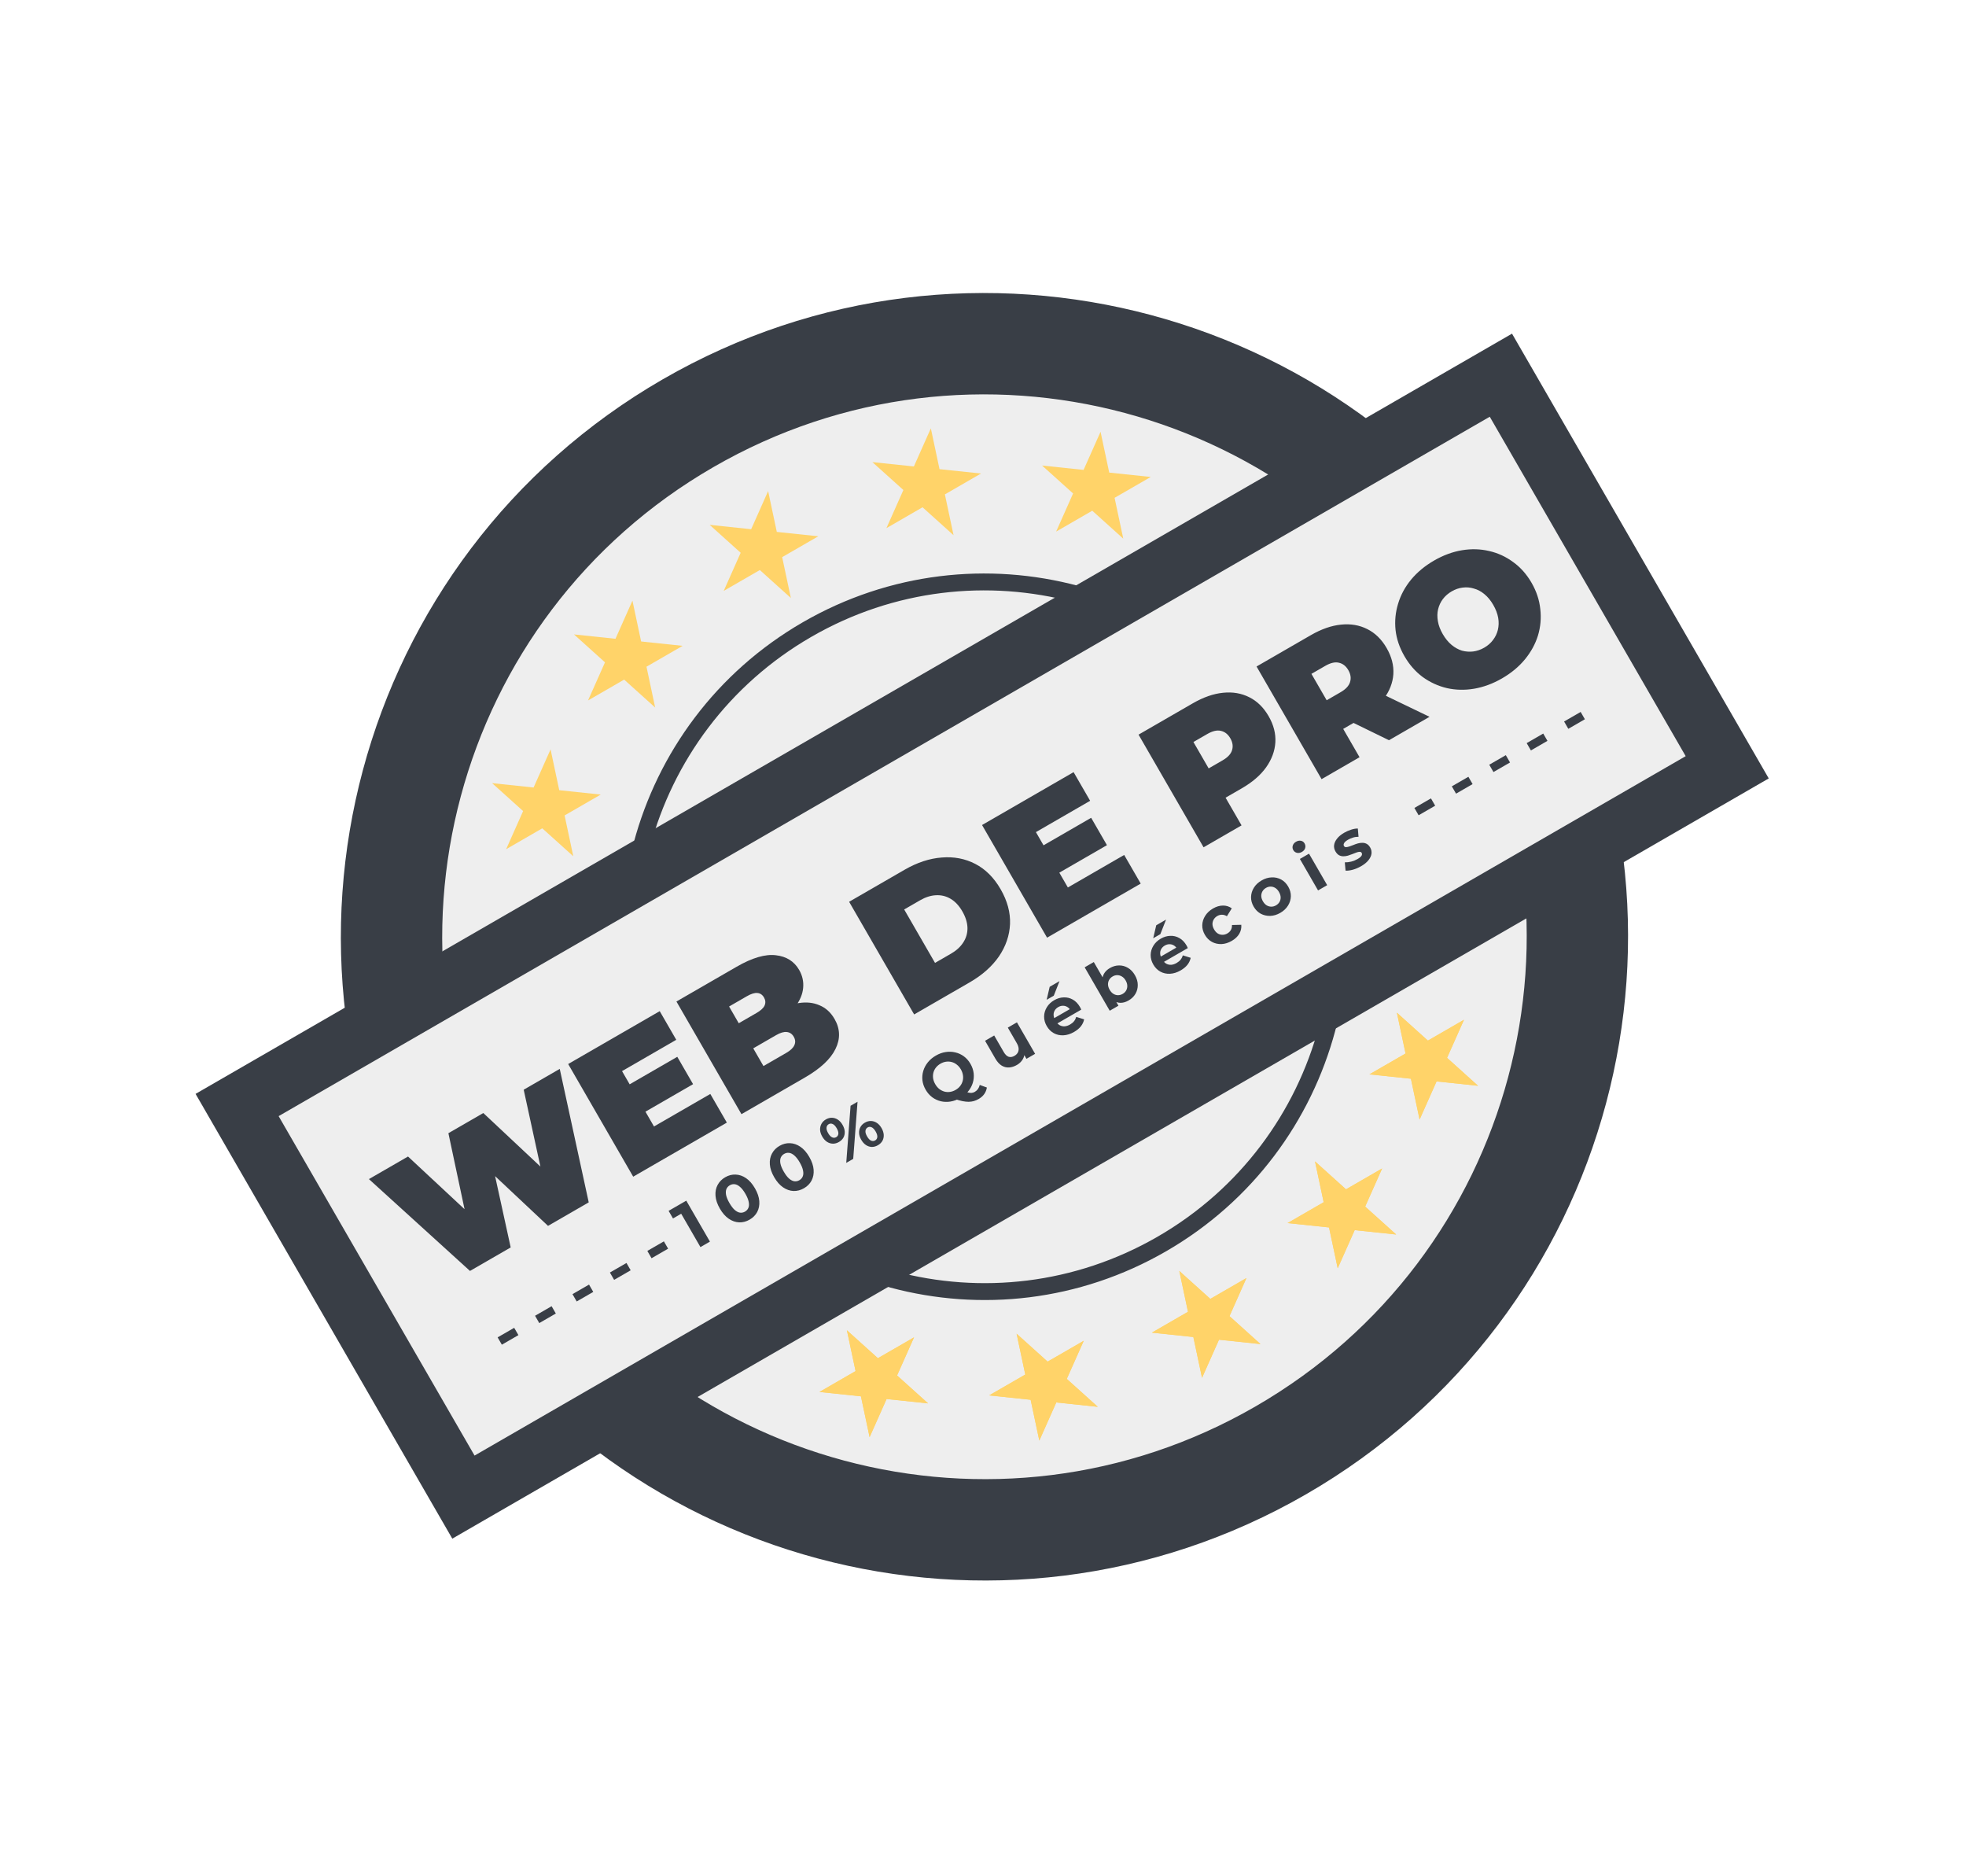
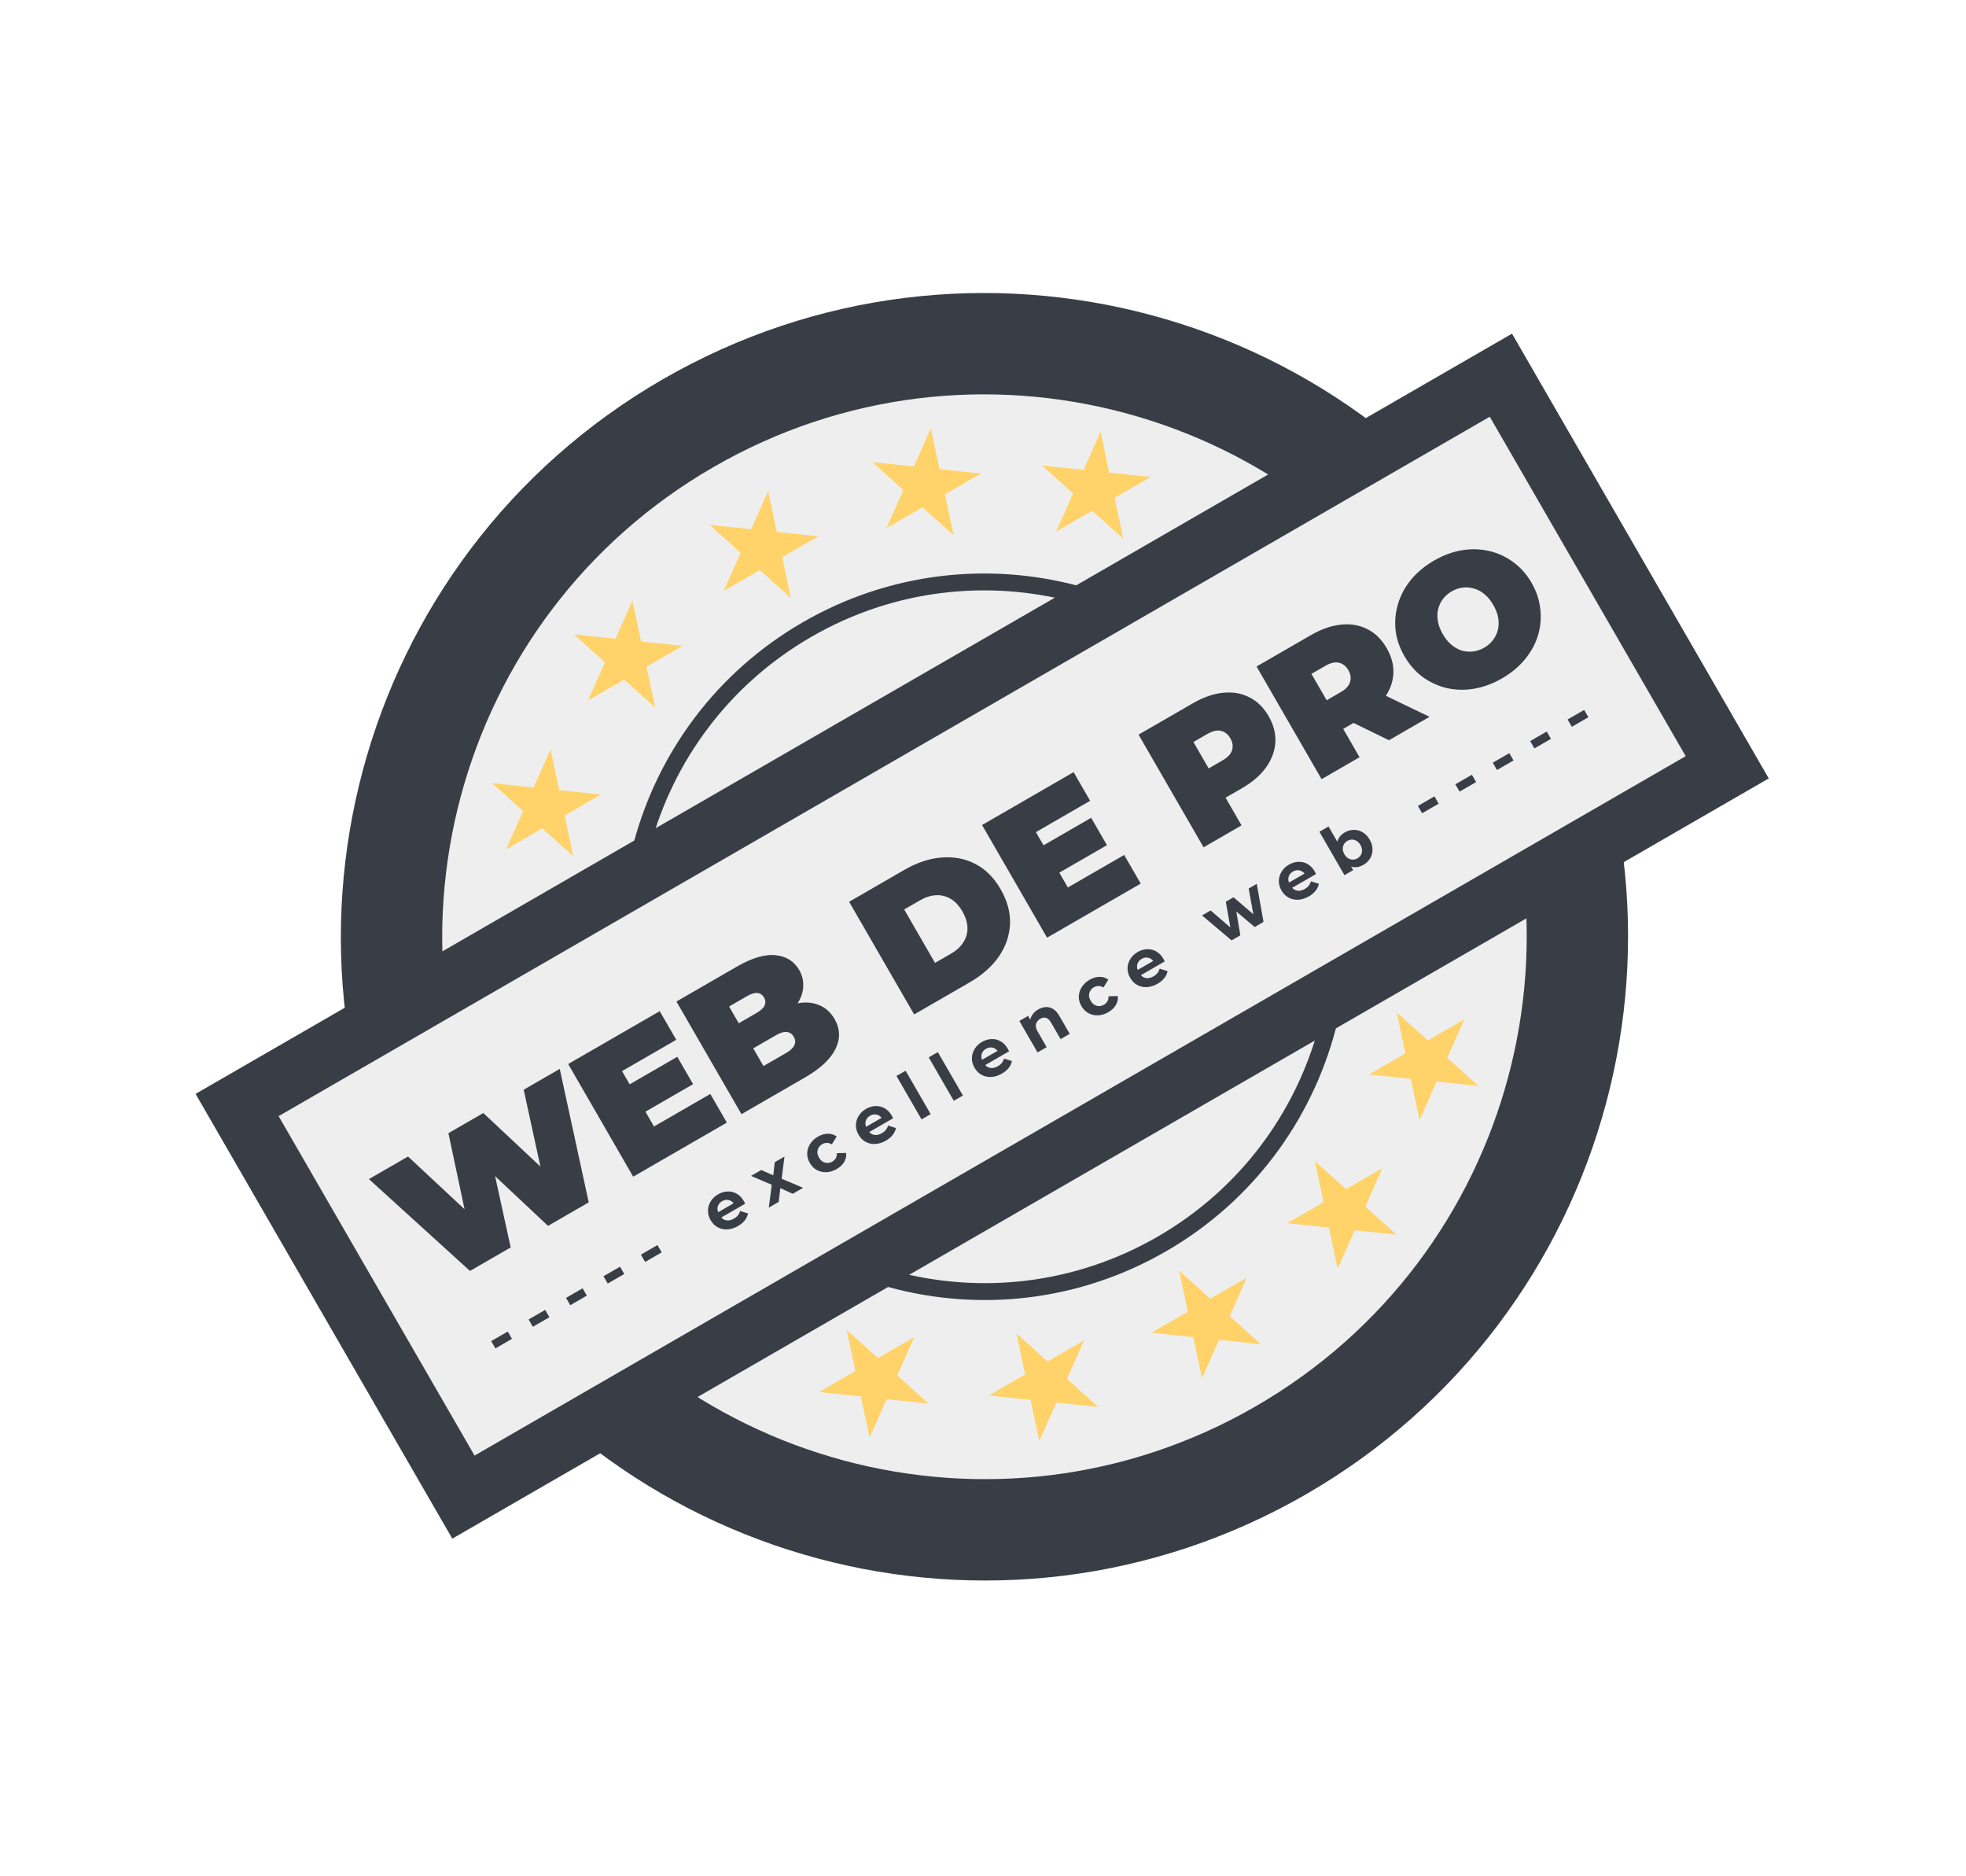
<svg xmlns="http://www.w3.org/2000/svg" width="582" height="555" viewBox="0 0 582 555" fill="none">
  <circle cx="291.433" cy="277.25" r="175.5" transform="rotate(-30 291.433 277.25)" fill="#EEEEEE" stroke="#393E46" stroke-width="30" />
  <circle cx="291.433" cy="277.25" r="105" transform="rotate(-30 291.433 277.25)" fill="#EEEEEE" stroke="#393E46" stroke-width="5" />
  <rect x="70.189" y="327.043" width="432" height="134" transform="rotate(-30 70.1888 327.043)" fill="#EEEEEE" stroke="#393E46" stroke-width="18" />
  <path d="M139.131 376.152L109.211 348.97L120.786 342.287L145.659 365.46L139.848 368.815L132.741 335.385L143.077 329.417L167.856 352.645L162.283 355.862L155.032 322.515L165.702 316.355L174.283 355.857L162.232 362.814L141.968 343.776L145.207 341.906L151.181 369.194L139.131 376.152ZM185.636 321.358L200.497 312.778L205.172 320.875L190.311 329.455L185.636 321.358ZM193.604 333.397L210.275 323.772L215.17 332.25L187.448 348.255L168.198 314.914L195.3 299.266L200.195 307.744L184.144 317.012L193.604 333.397ZM219.497 329.752L200.247 296.41L218.061 286.125C222.665 283.467 226.54 282.331 229.684 282.717C232.81 283.071 235.107 284.519 236.573 287.059C237.545 288.742 237.939 290.525 237.757 292.409C237.588 294.243 236.834 296.054 235.496 297.843C234.157 299.631 232.186 301.277 229.583 302.781L229.05 299.659C231.654 298.155 234.104 297.228 236.399 296.877C238.726 296.507 240.8 296.728 242.623 297.538C244.46 298.298 245.937 299.647 247.055 301.584C248.723 304.474 248.818 307.425 247.34 310.438C245.894 313.432 242.868 316.259 238.264 318.917L219.497 329.752ZM226.01 315.513L232.774 311.608C234.012 310.893 234.805 310.139 235.151 309.346C235.53 308.535 235.471 307.701 234.976 306.843C234.481 305.986 233.788 305.518 232.896 305.44C232.036 305.344 230.987 305.653 229.749 306.368L222.223 310.713L217.933 303.283L223.934 299.818C225.205 299.085 226.006 298.347 226.34 297.604C226.686 296.811 226.63 296.017 226.172 295.224C225.695 294.398 225.036 293.953 224.195 293.888C223.385 293.806 222.345 294.131 221.074 294.864L215.835 297.889L226.01 315.513ZM270.617 300.238L251.367 266.896L267.8 257.408C271.515 255.263 275.18 254.058 278.794 253.792C282.391 253.494 285.697 254.125 288.715 255.685C291.733 257.245 294.232 259.74 296.212 263.169C298.21 266.631 299.14 270.074 299 273.499C298.842 276.892 297.745 280.088 295.707 283.085C293.651 286.05 290.765 288.605 287.05 290.75L270.617 300.238ZM276.798 284.984L281.514 282.261C283.101 281.345 284.308 280.245 285.135 278.964C285.993 277.664 286.417 276.234 286.405 274.674C286.375 273.082 285.865 271.429 284.875 269.714C283.904 268.031 282.745 266.795 281.4 266.005C280.055 265.215 278.605 264.867 277.05 264.96C275.527 265.035 273.971 265.531 272.384 266.448L267.668 269.17L276.798 284.984ZM308.157 250.62L323.018 242.04L327.693 250.138L312.832 258.718L308.157 250.62ZM316.124 262.66L332.795 253.035L337.69 261.513L309.969 277.518L290.719 244.176L317.821 228.529L322.716 237.007L306.664 246.275L316.124 262.66ZM356.298 250.77L337.048 217.428L353.099 208.161C356.211 206.364 359.188 205.323 362.029 205.037C364.902 204.733 367.508 205.177 369.846 206.367C372.166 207.525 374.069 209.391 375.554 211.963C377.039 214.535 377.703 217.115 377.546 219.704C377.39 222.292 376.47 224.77 374.789 227.138C373.121 229.456 370.731 231.513 367.619 233.31L357.807 238.975L360.031 231.277L367.539 244.28L356.298 250.77ZM360.746 232.515L352.802 230.306L361.9 225.054C363.456 224.155 364.397 223.146 364.724 222.026C365.083 220.887 364.914 219.715 364.218 218.508C363.521 217.301 362.59 216.569 361.424 216.31C360.291 216.033 358.946 216.344 357.39 217.242L348.292 222.495L350.351 214.511L360.746 232.515ZM391.23 230.602L371.98 197.26L388.032 187.992C391.144 186.196 394.121 185.154 396.962 184.869C399.835 184.565 402.441 185.008 404.779 186.198C407.099 187.357 409.002 189.222 410.487 191.794C411.972 194.366 412.636 196.947 412.479 199.535C412.304 202.092 411.357 204.523 409.639 206.827C407.953 209.113 405.554 211.154 402.442 212.951L392.63 218.616L394.964 211.108L402.471 224.112L391.23 230.602ZM411.188 219.079L395.983 211.663L407.891 204.788L423.191 212.149L411.188 219.079ZM395.679 212.347L387.735 210.138L396.833 204.885C398.389 203.987 399.33 202.978 399.657 201.857C400.016 200.719 399.847 199.546 399.15 198.339C398.454 197.133 397.523 196.4 396.357 196.142C395.224 195.865 393.879 196.175 392.323 197.074L383.225 202.326L385.284 194.342L395.679 212.347ZM444.642 200.781C441.943 202.339 439.187 203.359 436.374 203.84C433.593 204.302 430.911 204.241 428.33 203.657C425.73 203.041 423.34 201.944 421.159 200.367C419.01 198.771 417.211 196.719 415.763 194.21C414.296 191.67 413.418 189.086 413.129 186.458C412.853 183.781 413.108 181.178 413.892 178.651C414.659 176.091 415.938 173.723 417.729 171.545C419.552 169.35 421.813 167.473 424.512 165.914C427.243 164.338 429.999 163.318 432.78 162.855C435.562 162.393 438.252 162.469 440.852 163.086C443.433 163.67 445.798 164.76 447.948 166.356C450.11 167.902 451.925 169.945 453.392 172.485C454.84 174.994 455.702 177.587 455.978 180.264C456.285 182.923 456.056 185.533 455.289 188.092C454.505 190.62 453.217 192.972 451.425 195.15C449.634 197.327 447.373 199.204 444.642 200.781ZM439.39 191.683C440.438 191.078 441.296 190.328 441.965 189.434C442.666 188.521 443.148 187.523 443.412 186.439C443.689 185.306 443.724 184.121 443.519 182.885C443.295 181.617 442.807 180.332 442.055 179.03C441.304 177.728 440.444 176.679 439.476 175.883C438.49 175.055 437.446 174.493 436.344 174.198C435.256 173.853 434.141 173.755 433 173.906C431.891 174.038 430.813 174.407 429.765 175.012C428.717 175.617 427.842 176.376 427.142 177.289C426.472 178.183 425.999 179.197 425.722 180.331C425.459 181.414 425.439 182.59 425.663 183.858C425.869 185.094 426.347 186.363 427.099 187.665C427.851 188.967 428.72 190.032 429.706 190.86C430.673 191.656 431.701 192.227 432.79 192.572C433.892 192.867 434.997 192.949 436.107 192.816C437.247 192.666 438.342 192.288 439.39 191.683Z" fill="#393E46" />
-   <path d="M148.564 397.979L147.314 395.814L152.216 392.984L153.466 395.149L148.564 397.979ZM159.643 391.583L158.393 389.418L163.295 386.588L164.545 388.753L159.643 391.583ZM170.722 385.186L169.472 383.021L174.374 380.191L175.624 382.356L170.722 385.186ZM181.801 378.79L180.551 376.625L185.453 373.795L186.703 375.96L181.801 378.79ZM192.88 372.393L191.63 370.228L196.532 367.398L197.782 369.563L192.88 372.393ZM207.355 369.094L200.955 358.009L202.868 358.521L199.23 360.621L197.93 358.37L203.161 355.35L210.161 367.474L207.355 369.094ZM221.914 360.966C220.921 361.539 219.891 361.81 218.826 361.778C217.754 361.735 216.723 361.376 215.733 360.701C214.743 360.025 213.864 359.024 213.097 357.696C212.331 356.368 211.903 355.106 211.813 353.911C211.723 352.716 211.931 351.649 212.436 350.71C212.935 349.761 213.681 348.999 214.674 348.426C215.678 347.846 216.711 347.581 217.771 347.63C218.836 347.662 219.864 348.016 220.854 348.691C221.845 349.366 222.723 350.368 223.49 351.696C224.256 353.024 224.685 354.285 224.774 355.481C224.864 356.676 224.659 357.748 224.161 358.698C223.667 359.63 222.918 360.386 221.914 360.966ZM220.544 358.593C221.017 358.319 221.35 357.95 221.543 357.484C221.748 357.012 221.782 356.431 221.645 355.74C221.519 355.043 221.193 354.238 220.666 353.326C220.14 352.413 219.606 351.729 219.065 351.271C218.535 350.807 218.015 350.546 217.503 350.487C217.004 350.421 216.517 350.525 216.044 350.799C215.582 351.065 215.248 351.435 215.044 351.907C214.851 352.373 214.817 352.954 214.942 353.651C215.079 354.342 215.411 355.143 215.938 356.056C216.465 356.968 216.993 357.656 217.522 358.12C218.064 358.577 218.584 358.839 219.084 358.904C219.595 358.963 220.082 358.859 220.544 358.593ZM237.999 351.679C237.006 352.252 235.977 352.523 234.912 352.491C233.84 352.448 232.809 352.089 231.819 351.413C230.828 350.738 229.95 349.736 229.183 348.409C228.416 347.081 227.988 345.819 227.899 344.624C227.809 343.428 228.017 342.362 228.522 341.423C229.02 340.473 229.766 339.712 230.759 339.139C231.764 338.559 232.796 338.293 233.857 338.343C234.922 338.375 235.95 338.728 236.94 339.404C237.93 340.079 238.809 341.081 239.575 342.409C240.342 343.736 240.77 344.998 240.86 346.193C240.95 347.389 240.745 348.461 240.247 349.411C239.753 350.343 239.004 351.099 237.999 351.679ZM236.629 349.306C237.103 349.032 237.436 348.663 237.629 348.197C237.834 347.725 237.867 347.144 237.73 346.453C237.605 345.756 237.279 344.951 236.752 344.039C236.226 343.126 235.692 342.442 235.15 341.984C234.621 341.52 234.1 341.259 233.589 341.2C233.089 341.134 232.603 341.238 232.129 341.511C231.667 341.778 231.334 342.148 231.13 342.62C230.936 343.085 230.903 343.667 231.028 344.364C231.165 345.055 231.497 345.856 232.024 346.769C232.55 347.681 233.079 348.369 233.608 348.833C234.149 349.29 234.67 349.552 235.17 349.617C235.681 349.676 236.167 349.572 236.629 349.306ZM250.518 344.174L251.797 327.269L253.859 326.079L252.579 342.984L250.518 344.174ZM248.355 337.986C247.766 338.326 247.17 338.494 246.566 338.488C245.956 338.471 245.374 338.291 244.822 337.948C244.275 337.586 243.804 337.065 243.411 336.384C243.018 335.702 242.805 335.04 242.772 334.397C242.751 333.747 242.886 333.154 243.176 332.616C243.466 332.079 243.906 331.641 244.495 331.301C245.084 330.961 245.683 330.799 246.294 330.816C246.904 330.834 247.48 331.017 248.02 331.367C248.561 331.717 249.028 332.232 249.421 332.914C249.815 333.595 250.031 334.263 250.07 334.918C250.103 335.561 249.974 336.151 249.684 336.688C249.387 337.214 248.944 337.646 248.355 337.986ZM247.535 336.566C247.916 336.346 248.132 336.014 248.183 335.569C248.227 335.112 248.063 334.56 247.689 333.914C247.316 333.267 246.924 332.854 246.513 332.676C246.095 332.486 245.696 332.501 245.315 332.721C244.945 332.934 244.733 333.273 244.677 333.736C244.626 334.181 244.787 334.727 245.16 335.374C245.527 336.009 245.919 336.421 246.337 336.611C246.766 336.795 247.165 336.78 247.535 336.566ZM259.882 338.952C259.305 339.286 258.708 339.453 258.093 339.454C257.483 339.437 256.907 339.253 256.367 338.903C255.819 338.542 255.349 338.021 254.956 337.339C254.562 336.658 254.349 335.996 254.317 335.353C254.284 334.709 254.413 334.119 254.703 333.582C255.005 333.038 255.445 332.6 256.022 332.267C256.623 331.92 257.228 331.755 257.838 331.772C258.449 331.789 259.024 331.973 259.565 332.323C260.105 332.673 260.572 333.188 260.966 333.869C261.359 334.551 261.575 335.219 261.615 335.873C261.647 336.517 261.519 337.107 261.228 337.644C260.931 338.169 260.483 338.606 259.882 338.952ZM259.062 337.532C259.443 337.312 259.659 336.979 259.71 336.534C259.754 336.078 259.59 335.526 259.216 334.879C258.85 334.244 258.458 333.832 258.04 333.642C257.622 333.452 257.223 333.467 256.842 333.687C256.473 333.9 256.26 334.238 256.204 334.702C256.153 335.147 256.314 335.693 256.688 336.339C257.061 336.986 257.456 337.404 257.874 337.594C258.297 337.766 258.693 337.745 259.062 337.532ZM284.277 324.96C283.331 325.507 282.357 325.861 281.357 326.022C280.369 326.177 279.411 326.145 278.484 325.926C277.569 325.7 276.723 325.303 275.949 324.734C275.185 324.159 274.544 323.421 274.024 322.52C273.504 321.619 273.185 320.695 273.069 319.746C272.963 318.79 273.048 317.856 273.322 316.944C273.595 316.031 274.046 315.186 274.675 314.408C275.303 313.629 276.091 312.967 277.037 312.42C277.996 311.867 278.963 311.516 279.94 311.368C280.928 311.213 281.88 311.248 282.796 311.474C283.716 311.681 284.564 312.07 285.339 312.638C286.114 313.207 286.764 313.948 287.291 314.86C287.811 315.761 288.127 316.694 288.239 317.661C288.344 318.617 288.26 319.551 287.986 320.463C287.717 321.358 287.268 322.194 286.64 322.972C286.023 323.744 285.236 324.407 284.277 324.96ZM289.734 325.251C289.26 325.524 288.78 325.732 288.293 325.875C287.817 326.011 287.305 326.083 286.756 326.093C286.218 326.095 285.611 326.03 284.934 325.897C284.269 325.758 283.509 325.55 282.656 325.272L285.171 322.828C285.729 323.075 286.215 323.249 286.627 323.349C287.039 323.45 287.397 323.482 287.699 323.446C288.013 323.404 288.309 323.302 288.586 323.142C289.325 322.716 289.81 322.035 290.04 321.102L292.147 321.871C291.901 323.338 291.096 324.464 289.734 325.251ZM282.897 322.57C283.44 322.256 283.883 321.877 284.227 321.433C284.582 320.981 284.833 320.482 284.979 319.936C285.126 319.389 285.155 318.826 285.066 318.246C284.982 317.648 284.777 317.066 284.451 316.5C284.117 315.923 283.716 315.454 283.246 315.094C282.788 314.727 282.286 314.47 281.739 314.324C281.193 314.178 280.636 314.145 280.067 314.227C279.51 314.302 278.96 314.497 278.417 314.81C277.875 315.123 277.426 315.506 277.071 315.957C276.715 316.409 276.464 316.908 276.318 317.454C276.183 317.994 276.154 318.557 276.231 319.144C276.32 319.724 276.531 320.303 276.864 320.88C277.191 321.446 277.587 321.918 278.051 322.296C278.521 322.656 279.023 322.913 279.558 323.066C280.104 323.212 280.662 323.244 281.231 323.163C281.799 323.081 282.355 322.883 282.897 322.57ZM301.051 315.183C300.278 315.63 299.498 315.88 298.713 315.933C297.939 315.979 297.208 315.793 296.52 315.375C295.825 314.944 295.201 314.25 294.648 313.292L291.608 308.026L294.31 306.466L297.12 311.333C297.566 312.107 298.058 312.585 298.595 312.768C299.136 312.933 299.707 312.842 300.307 312.495C300.723 312.255 301.043 311.955 301.266 311.595C301.483 311.224 301.577 310.8 301.548 310.324C301.513 309.836 301.332 309.309 301.005 308.743L298.345 304.136L301.047 302.576L306.427 311.895L303.864 313.375L302.384 310.811L303.281 311.286C303.343 312.113 303.164 312.87 302.746 313.558C302.332 314.228 301.767 314.77 301.051 315.183ZM317.965 305.418C316.903 306.031 315.848 306.363 314.799 306.414C313.762 306.459 312.818 306.25 311.966 305.787C311.107 305.313 310.411 304.614 309.878 303.69C309.338 302.755 309.075 301.806 309.089 300.843C309.107 299.863 309.375 298.953 309.893 298.116C310.403 297.267 311.132 296.569 312.079 296.022C312.991 295.496 313.924 295.219 314.878 295.191C315.837 295.146 316.74 295.363 317.588 295.844C318.428 296.313 319.138 297.05 319.718 298.055C319.778 298.159 319.843 298.283 319.911 298.429C319.973 298.562 320.031 298.69 320.087 298.812L312.517 303.182L311.607 301.606L317.756 298.056L316.987 299.124C316.707 298.639 316.366 298.274 315.963 298.029C315.56 297.785 315.128 297.664 314.669 297.668C314.202 297.66 313.738 297.79 313.276 298.056C312.814 298.323 312.464 298.663 312.226 299.078C311.993 299.474 311.885 299.914 311.902 300.397C311.913 300.868 312.061 301.352 312.348 301.848L312.588 302.264C312.881 302.772 313.251 303.159 313.697 303.425C314.148 303.673 314.635 303.784 315.16 303.758C315.689 303.715 316.23 303.533 316.784 303.213C317.281 302.926 317.671 302.601 317.953 302.238C318.248 301.868 318.464 301.442 318.603 300.962L320.94 301.691C320.793 302.423 320.473 303.108 319.98 303.747C319.48 304.374 318.808 304.931 317.965 305.418ZM309.841 295.906L310.739 292.062L313.649 290.382L311.954 294.686L309.841 295.906ZM334.105 296.099C333.286 296.573 332.481 296.806 331.692 296.8C330.903 296.793 330.15 296.528 329.431 296.004C328.706 295.468 328.03 294.657 327.404 293.572C326.77 292.475 326.412 291.481 326.329 290.59C326.257 289.692 326.415 288.9 326.804 288.213C327.193 287.527 327.78 286.957 328.565 286.504C329.443 285.997 330.342 285.74 331.261 285.733C332.192 285.719 333.066 285.953 333.884 286.435C334.713 286.911 335.411 287.64 335.977 288.622C336.537 289.591 336.816 290.554 336.814 291.51C336.823 292.46 336.592 293.34 336.121 294.15C335.655 294.943 334.983 295.593 334.105 296.099ZM328.518 299.141L321.098 286.289L323.8 284.729L326.93 290.15L328.346 293.004L329.998 295.746L331.098 297.651L328.518 299.141ZM332.358 294.152C332.808 293.892 333.146 293.558 333.373 293.151C333.611 292.736 333.724 292.278 333.712 291.777C333.704 291.258 333.547 290.733 333.241 290.202C332.927 289.659 332.551 289.26 332.112 289.006C331.684 288.745 331.231 288.614 330.753 288.613C330.286 288.605 329.828 288.731 329.378 288.991C328.927 289.251 328.583 289.588 328.345 290.003C328.107 290.417 327.994 290.875 328.007 291.376C328.019 291.877 328.182 292.399 328.495 292.942C328.802 293.473 329.172 293.875 329.607 294.147C330.034 294.408 330.487 294.539 330.965 294.541C331.443 294.542 331.907 294.412 332.358 294.152ZM349.511 287.205C348.448 287.818 347.393 288.151 346.345 288.201C345.308 288.246 344.364 288.037 343.512 287.574C342.653 287.1 341.957 286.401 341.423 285.477C340.883 284.542 340.62 283.593 340.634 282.63C340.653 281.65 340.921 280.74 341.438 279.903C341.949 279.054 342.678 278.356 343.624 277.809C344.537 277.283 345.47 277.006 346.424 276.978C347.383 276.933 348.286 277.15 349.133 277.631C349.974 278.1 350.684 278.837 351.264 279.842C351.324 279.946 351.388 280.07 351.457 280.216C351.519 280.349 351.577 280.477 351.632 280.599L344.063 284.969L343.153 283.393L349.302 279.843L348.533 280.911C348.253 280.426 347.911 280.061 347.508 279.816C347.105 279.572 346.674 279.451 346.214 279.455C345.748 279.447 345.284 279.577 344.822 279.843C344.36 280.11 344.01 280.451 343.772 280.865C343.539 281.261 343.431 281.701 343.448 282.184C343.458 282.655 343.607 283.139 343.893 283.635L344.133 284.051C344.427 284.559 344.796 284.946 345.243 285.212C345.693 285.46 346.181 285.571 346.705 285.546C347.234 285.502 347.776 285.32 348.33 285C348.827 284.713 349.216 284.388 349.499 284.025C349.794 283.655 350.01 283.23 350.148 282.749L352.486 283.478C352.339 284.21 352.018 284.895 351.525 285.534C351.025 286.161 350.354 286.718 349.511 287.205ZM341.386 277.693L342.285 273.849L345.194 272.169L343.499 276.473L341.386 277.693ZM364.647 278.466C363.642 279.046 362.63 279.361 361.612 279.41C360.587 279.448 359.639 279.233 358.769 278.765C357.91 278.291 357.214 277.592 356.68 276.669C356.14 275.733 355.883 274.781 355.909 273.812C355.939 272.824 356.23 271.902 356.782 271.044C357.327 270.175 358.102 269.451 359.107 268.871C360.088 268.304 361.062 268.019 362.03 268.014C362.991 267.999 363.864 268.272 364.651 268.834L363.205 271.17C362.709 270.871 362.216 270.724 361.727 270.73C361.249 270.728 360.796 270.851 360.369 271.098C359.907 271.365 359.552 271.708 359.302 272.13C359.053 272.551 358.928 273.015 358.929 273.523C358.941 274.024 359.104 274.546 359.417 275.089C359.73 275.631 360.101 276.033 360.529 276.294C360.968 276.549 361.433 276.673 361.922 276.668C362.412 276.662 362.887 276.526 363.349 276.259C363.776 276.013 364.112 275.688 364.357 275.285C364.606 274.864 364.722 274.358 364.705 273.768L367.461 273.701C367.548 274.651 367.347 275.545 366.86 276.38C366.366 277.204 365.628 277.9 364.647 278.466ZM379.022 270.167C378.029 270.74 377.026 271.042 376.012 271.073C375.01 271.097 374.077 270.882 373.214 270.426C372.355 269.952 371.659 269.253 371.125 268.329C370.585 267.394 370.328 266.441 370.354 265.472C370.384 264.485 370.663 263.569 371.192 262.725C371.726 261.862 372.489 261.144 373.482 260.571C374.464 260.004 375.461 259.706 376.475 259.675C377.482 259.632 378.412 259.842 379.264 260.305C380.116 260.767 380.815 261.472 381.362 262.419C381.895 263.343 382.152 264.295 382.134 265.276C382.108 266.245 381.829 267.161 381.295 268.023C380.761 268.885 380.004 269.6 379.022 270.167ZM377.742 267.95C378.193 267.69 378.537 267.352 378.775 266.938C379.013 266.523 379.126 266.066 379.113 265.564C379.095 265.052 378.932 264.53 378.625 263.999C378.312 263.456 377.941 263.054 377.513 262.793C377.086 262.532 376.633 262.401 376.155 262.4C375.677 262.399 375.213 262.528 374.762 262.788C374.312 263.048 373.968 263.385 373.73 263.8C373.492 264.214 373.373 264.675 373.374 265.183C373.386 265.684 373.549 266.206 373.862 266.749C374.169 267.28 374.539 267.682 374.974 267.954C375.413 268.209 375.872 268.337 376.35 268.338C376.828 268.339 377.292 268.21 377.742 267.95ZM390.188 263.535L384.808 254.217L387.51 252.657L392.89 261.975L390.188 263.535ZM385.409 252.138C384.912 252.424 384.425 252.513 383.947 252.405C383.468 252.296 383.106 252.028 382.859 251.601C382.612 251.174 382.561 250.726 382.707 250.257C382.852 249.788 383.172 249.411 383.669 249.124C384.166 248.837 384.65 248.743 385.121 248.84C385.587 248.925 385.942 249.182 386.189 249.609C386.449 250.059 386.51 250.525 386.371 251.005C386.238 251.467 385.917 251.844 385.409 252.138ZM402.943 256.356C402.146 256.816 401.325 257.167 400.479 257.409C399.638 257.633 398.921 257.723 398.327 257.681L398.108 255.222C398.688 255.24 399.317 255.17 399.995 255.01C400.677 254.831 401.301 254.579 401.867 254.252C402.49 253.892 402.886 253.564 403.053 253.267C403.232 252.964 403.245 252.679 403.091 252.414C402.965 252.194 402.768 252.092 402.5 252.109C402.237 252.106 401.921 252.173 401.553 252.309C401.185 252.444 400.782 252.6 400.344 252.776C399.919 252.944 399.477 253.099 399.019 253.24C398.555 253.37 398.099 253.433 397.651 253.43C397.203 253.427 396.778 253.318 396.377 253.103C395.987 252.882 395.639 252.505 395.332 251.974C394.992 251.385 394.86 250.769 394.935 250.125C395.021 249.475 395.314 248.836 395.814 248.209C396.307 247.57 397.004 246.99 397.905 246.47C398.54 246.104 399.227 245.8 399.965 245.558C400.703 245.317 401.368 245.202 401.96 245.215L402.17 247.657C401.566 247.652 401.007 247.736 400.491 247.91C399.981 248.066 399.512 248.268 399.085 248.514C398.485 248.861 398.093 249.195 397.909 249.517C397.725 249.838 397.706 250.126 397.853 250.38C397.986 250.611 398.185 250.728 398.448 250.73C398.722 250.725 399.047 250.661 399.422 250.537C399.796 250.413 400.197 250.267 400.623 250.098C401.054 249.91 401.501 249.752 401.965 249.623C402.429 249.493 402.88 249.433 403.316 249.443C403.758 249.435 404.179 249.538 404.58 249.753C404.975 249.956 405.326 250.323 405.632 250.854C405.966 251.432 406.089 252.045 406.003 252.696C405.91 253.335 405.607 253.971 405.096 254.605C404.596 255.232 403.878 255.816 402.943 256.356ZM419.958 241.29L418.708 239.125L423.61 236.295L424.86 238.46L419.958 241.29ZM431.037 234.893L429.787 232.728L434.689 229.898L435.939 232.063L431.037 234.893ZM442.116 228.497L440.866 226.332L445.768 223.502L447.018 225.667L442.116 228.497ZM453.196 222.1L451.946 219.935L456.847 217.105L458.097 219.27L453.196 222.1ZM464.275 215.704L463.025 213.539L467.926 210.709L469.176 212.874L464.275 215.704Z" fill="#393E46" />
+   <path d="M146.66 399.079L145.41 396.914L150.312 394.084L151.562 396.249L146.66 399.079ZM157.739 392.682L156.489 390.517L161.391 387.687L162.641 389.852L157.739 392.682ZM168.818 386.286L167.568 384.121L172.47 381.291L173.72 383.456L168.818 386.286ZM179.897 379.889L178.647 377.724L183.549 374.894L184.799 377.059L179.897 379.889ZM190.976 373.493L189.726 371.328L194.628 368.498L195.878 370.663L190.976 373.493ZM218.464 362.865C217.401 363.479 216.346 363.811 215.298 363.862C214.261 363.906 213.317 363.697 212.464 363.234C211.606 362.76 210.91 362.061 210.376 361.137C209.836 360.202 209.573 359.253 209.587 358.291C209.606 357.31 209.874 356.401 210.391 355.563C210.902 354.714 211.63 354.016 212.577 353.47C213.49 352.943 214.423 352.666 215.377 352.639C216.336 352.593 217.239 352.81 218.086 353.291C218.927 353.761 219.637 354.497 220.217 355.502C220.277 355.606 220.341 355.731 220.41 355.876C220.471 356.009 220.53 356.137 220.585 356.26L213.016 360.63L212.106 359.053L218.255 355.503L217.486 356.571C217.206 356.086 216.864 355.721 216.461 355.477C216.058 355.232 215.627 355.112 215.167 355.115C214.701 355.107 214.236 355.237 213.775 355.503C213.313 355.77 212.963 356.111 212.725 356.525C212.492 356.922 212.384 357.361 212.401 357.844C212.411 358.315 212.56 358.799 212.846 359.296L213.086 359.711C213.38 360.219 213.749 360.606 214.195 360.872C214.646 361.12 215.134 361.231 215.658 361.206C216.187 361.162 216.729 360.98 217.283 360.66C217.78 360.373 218.169 360.048 218.452 359.685C218.746 359.315 218.963 358.89 219.101 358.409L221.439 359.138C221.292 359.87 220.971 360.555 220.478 361.194C219.978 361.822 219.307 362.379 218.464 362.865ZM227.585 357.415L228.599 349.531L229.407 351.051L222.326 348.026L225.357 346.276L229.896 348.298L228.773 348.992L229.358 343.966L232.233 342.306L231.265 349.909L230.425 348.454L237.752 351.545L234.686 353.315L229.896 351.138L231.112 350.644L230.529 355.715L227.585 357.415ZM247.689 345.992C246.685 346.572 245.673 346.886 244.655 346.936C243.629 346.973 242.682 346.758 241.811 346.291C240.952 345.817 240.256 345.118 239.723 344.194C239.183 343.259 238.926 342.306 238.951 341.337C238.982 340.35 239.273 339.427 239.825 338.57C240.37 337.701 241.145 336.976 242.149 336.396C243.131 335.83 244.105 335.544 245.073 335.54C246.033 335.524 246.907 335.797 247.693 336.359L246.248 338.695C245.752 338.396 245.259 338.25 244.77 338.255C244.292 338.254 243.839 338.377 243.412 338.623C242.95 338.89 242.594 339.234 242.345 339.655C242.095 340.076 241.971 340.541 241.971 341.048C241.984 341.549 242.146 342.071 242.46 342.614C242.773 343.157 243.144 343.559 243.571 343.82C244.011 344.074 244.475 344.199 244.965 344.193C245.454 344.188 245.93 344.051 246.392 343.785C246.819 343.538 247.155 343.213 247.4 342.81C247.649 342.389 247.765 341.883 247.748 341.293L250.503 341.226C250.59 342.177 250.39 343.07 249.903 343.906C249.409 344.73 248.671 345.425 247.689 345.992ZM262.255 337.582C261.193 338.195 260.138 338.527 259.09 338.578C258.053 338.623 257.108 338.414 256.256 337.951C255.397 337.477 254.701 336.778 254.168 335.854C253.628 334.919 253.365 333.97 253.379 333.007C253.398 332.027 253.666 331.117 254.183 330.28C254.694 329.431 255.422 328.733 256.369 328.186C257.281 327.66 258.214 327.383 259.169 327.355C260.128 327.31 261.031 327.527 261.878 328.008C262.719 328.477 263.429 329.214 264.009 330.219C264.069 330.323 264.133 330.447 264.202 330.593C264.263 330.726 264.322 330.854 264.377 330.976L256.808 335.346L255.898 333.77L262.047 330.22L261.277 331.288C260.997 330.803 260.656 330.438 260.253 330.193C259.85 329.949 259.419 329.828 258.959 329.832C258.492 329.824 258.028 329.954 257.566 330.22C257.105 330.487 256.755 330.827 256.517 331.242C256.284 331.638 256.176 332.078 256.193 332.561C256.203 333.032 256.351 333.516 256.638 334.012L256.878 334.428C257.171 334.936 257.541 335.323 257.987 335.589C258.438 335.837 258.926 335.948 259.45 335.922C259.979 335.879 260.521 335.697 261.075 335.377C261.571 335.09 261.961 334.765 262.244 334.402C262.538 334.032 262.755 333.606 262.893 333.126L265.231 333.855C265.083 334.587 264.763 335.272 264.27 335.911C263.77 336.538 263.098 337.095 262.255 337.582ZM272.808 331.305L265.388 318.453L268.09 316.893L275.51 329.745L272.808 331.305ZM282.348 325.797L274.928 312.945L277.63 311.385L285.05 324.237L282.348 325.797ZM296.592 317.758C295.53 318.371 294.474 318.703 293.426 318.754C292.389 318.799 291.445 318.589 290.593 318.127C289.734 317.653 289.038 316.954 288.505 316.03C287.965 315.095 287.702 314.146 287.716 313.183C287.734 312.202 288.002 311.293 288.52 310.456C289.03 309.607 289.759 308.909 290.706 308.362C291.618 307.836 292.551 307.559 293.505 307.531C294.464 307.485 295.367 307.703 296.215 308.184C297.055 308.653 297.765 309.39 298.345 310.395C298.405 310.499 298.47 310.623 298.538 310.768C298.6 310.902 298.658 311.03 298.713 311.152L291.144 315.522L290.234 313.946L296.383 310.396L295.614 311.464C295.334 310.979 294.992 310.614 294.589 310.369C294.186 310.125 293.755 310.004 293.295 310.008C292.829 310 292.365 310.129 291.903 310.396C291.441 310.663 291.091 311.003 290.853 311.418C290.62 311.814 290.512 312.254 290.529 312.736C290.54 313.208 290.688 313.692 290.975 314.188L291.215 314.604C291.508 315.112 291.878 315.499 292.324 315.765C292.775 316.013 293.262 316.124 293.786 316.098C294.315 316.055 294.857 315.873 295.411 315.553C295.908 315.266 296.298 314.941 296.58 314.578C296.875 314.207 297.091 313.782 297.23 313.302L299.567 314.031C299.42 314.763 299.1 315.448 298.606 316.087C298.106 316.714 297.435 317.271 296.592 317.758ZM307.348 298.754C308.087 298.327 308.832 298.097 309.583 298.064C310.338 298.013 311.06 298.196 311.748 298.615C312.43 299.022 313.044 299.699 313.591 300.646L316.671 305.981L313.969 307.541L311.129 302.622C310.695 301.871 310.208 301.413 309.666 301.249C309.136 301.078 308.571 301.165 307.971 301.512C307.544 301.759 307.21 302.074 306.97 302.459C306.735 302.826 306.626 303.25 306.644 303.733C306.672 304.209 306.853 304.736 307.186 305.313L309.846 309.921L307.144 311.481L301.764 302.162L304.345 300.672L305.835 303.253L304.9 302.754C304.875 301.937 305.078 301.181 305.508 300.486C305.938 299.791 306.551 299.214 307.348 298.754ZM328.101 299.566C327.096 300.146 326.085 300.461 325.066 300.51C324.041 300.547 323.093 300.333 322.223 299.865C321.364 299.391 320.668 298.692 320.135 297.768C319.595 296.833 319.338 295.881 319.363 294.911C319.393 293.924 319.684 293.002 320.236 292.144C320.782 291.275 321.556 290.55 322.561 289.97C323.543 289.404 324.517 289.118 325.484 289.114C326.445 289.098 327.319 289.371 328.105 289.933L326.659 292.269C326.164 291.97 325.671 291.824 325.181 291.829C324.704 291.828 324.251 291.951 323.824 292.198C323.362 292.464 323.006 292.808 322.757 293.229C322.507 293.65 322.383 294.115 322.383 294.623C322.395 295.124 322.558 295.646 322.872 296.188C323.185 296.731 323.555 297.133 323.983 297.394C324.423 297.648 324.887 297.773 325.377 297.767C325.866 297.762 326.342 297.626 326.804 297.359C327.231 297.112 327.567 296.788 327.811 296.385C328.061 295.963 328.177 295.458 328.159 294.867L330.915 294.8C331.002 295.751 330.802 296.644 330.314 297.48C329.82 298.304 329.083 298.999 328.101 299.566ZM342.667 291.156C341.605 291.77 340.55 292.102 339.501 292.153C338.465 292.197 337.52 291.988 336.668 291.525C335.809 291.051 335.113 290.352 334.58 289.428C334.04 288.493 333.777 287.544 333.791 286.582C333.81 285.601 334.078 284.692 334.595 283.854C335.105 283.005 335.834 282.307 336.781 281.761C337.693 281.234 338.626 280.957 339.58 280.93C340.539 280.884 341.443 281.102 342.29 281.582C343.13 282.052 343.841 282.788 344.421 283.793C344.481 283.897 344.545 284.022 344.613 284.167C344.675 284.3 344.734 284.428 344.789 284.551L337.22 288.921L336.31 287.344L342.458 283.794L341.689 284.862C341.409 284.377 341.068 284.012 340.665 283.768C340.262 283.523 339.83 283.403 339.371 283.406C338.904 283.398 338.44 283.528 337.978 283.794C337.516 284.061 337.166 284.402 336.928 284.816C336.695 285.213 336.587 285.652 336.604 286.135C336.615 286.606 336.763 287.09 337.05 287.587L337.29 288.002C337.583 288.51 337.953 288.897 338.399 289.163C338.85 289.411 339.338 289.522 339.862 289.497C340.391 289.453 340.932 289.271 341.487 288.951C341.983 288.664 342.373 288.339 342.656 287.976C342.95 287.606 343.166 287.181 343.305 286.7L345.642 287.429C345.495 288.161 345.175 288.846 344.682 289.485C344.182 290.113 343.51 290.67 342.667 291.156ZM364.585 278.317L355.845 270.939L358.391 269.469L365.81 275.878L364.598 276.578L362.877 266.879L365.164 265.559L372.617 271.948L371.404 272.648L369.65 262.969L372.04 261.589L374.042 272.857L371.427 274.367L364.98 268.921L365.777 268.461L367.184 276.817L364.585 278.317ZM387.457 265.297C386.395 265.91 385.339 266.242 384.291 266.293C383.254 266.338 382.31 266.128 381.458 265.666C380.599 265.192 379.903 264.493 379.37 263.569C378.83 262.634 378.567 261.685 378.581 260.722C378.599 259.741 378.867 258.832 379.385 257.995C379.895 257.146 380.624 256.448 381.571 255.901C382.483 255.375 383.416 255.098 384.37 255.07C385.329 255.025 386.232 255.242 387.08 255.723C387.92 256.192 388.63 256.929 389.21 257.934C389.27 258.038 389.335 258.162 389.403 258.307C389.465 258.441 389.523 258.569 389.578 258.691L382.009 263.061L381.099 261.485L387.248 257.935L386.479 259.003C386.199 258.518 385.857 258.153 385.454 257.908C385.051 257.664 384.62 257.543 384.16 257.547C383.694 257.539 383.23 257.668 382.768 257.935C382.306 258.202 381.956 258.542 381.718 258.957C381.485 259.353 381.377 259.793 381.394 260.276C381.405 260.747 381.553 261.231 381.84 261.727L382.08 262.143C382.373 262.651 382.743 263.038 383.189 263.304C383.64 263.552 384.127 263.663 384.651 263.637C385.18 263.594 385.722 263.412 386.276 263.092C386.773 262.805 387.163 262.48 387.445 262.117C387.74 261.746 387.956 261.321 388.095 260.841L390.432 261.57C390.285 262.302 389.965 262.987 389.471 263.626C388.971 264.253 388.3 264.81 387.457 265.297ZM403.597 255.978C402.777 256.452 401.973 256.685 401.184 256.679C400.395 256.672 399.642 256.407 398.923 255.882C398.198 255.347 397.522 254.536 396.896 253.45C396.262 252.353 395.904 251.359 395.821 250.468C395.749 249.571 395.907 248.779 396.296 248.092C396.685 247.406 397.272 246.836 398.057 246.383C398.935 245.876 399.833 245.619 400.753 245.612C401.684 245.598 402.558 245.832 403.376 246.314C404.205 246.79 404.903 247.519 405.469 248.5C406.029 249.47 406.308 250.433 406.306 251.389C406.315 252.338 406.084 253.219 405.613 254.029C405.147 254.822 404.475 255.472 403.597 255.978ZM398.009 259.02L390.589 246.168L393.291 244.608L396.421 250.029L397.838 252.883L399.49 255.624L400.59 257.53L398.009 259.02ZM401.85 254.031C402.3 253.771 402.638 253.437 402.865 253.029C403.103 252.615 403.216 252.157 403.203 251.656C403.196 251.137 403.039 250.612 402.733 250.08C402.419 249.538 402.043 249.139 401.603 248.885C401.176 248.624 400.723 248.493 400.245 248.491C399.778 248.484 399.32 248.61 398.87 248.87C398.419 249.13 398.075 249.467 397.837 249.881C397.599 250.296 397.486 250.754 397.499 251.255C397.511 251.756 397.673 252.278 397.987 252.82C398.293 253.352 398.664 253.753 399.099 254.026C399.526 254.287 399.979 254.418 400.457 254.419C400.935 254.421 401.399 254.291 401.85 254.031ZM420.997 240.69L419.747 238.525L424.649 235.695L425.899 237.86L420.997 240.69ZM432.076 234.294L430.826 232.129L435.728 229.299L436.978 231.464L432.076 234.294ZM443.155 227.897L441.905 225.732L446.807 222.902L448.057 225.067L443.155 227.897ZM454.234 221.501L452.984 219.336L457.886 216.506L459.136 218.671L454.234 221.501ZM465.313 215.104L464.063 212.939L468.965 210.109L470.215 212.274L465.313 215.104Z" fill="#393E46" />
  <path d="M349.116 376.16L358.295 384.425L368.991 378.249L363.968 389.532L373.146 397.797L360.863 396.506L355.839 407.789L353.271 395.708L340.987 394.417L351.684 388.241L349.116 376.16Z" fill="#FFD369" />
  <path d="M389.283 343.732L398.462 351.996L409.159 345.821L404.135 357.104L413.314 365.369L401.03 364.078L396.006 375.361L393.439 363.28L381.155 361.989L391.851 355.813L389.283 343.732Z" fill="#FFD369" />
  <path d="M300.949 394.732L310.128 402.996L320.824 396.821L315.801 408.104L324.979 416.369L312.696 415.078L307.672 426.361L305.104 414.28L292.82 412.989L303.517 406.813L300.949 394.732Z" fill="#FFD369" />
  <path d="M413.523 299.715L422.701 307.98L433.398 301.804L428.374 313.087L437.553 321.352L425.269 320.061L420.246 331.344L417.678 319.263L405.394 317.972L416.091 311.796L413.523 299.715Z" fill="#FFD369" />
  <path d="M250.71 393.715L259.888 401.98L270.585 395.804L265.561 407.087L274.74 415.352L262.456 414.061L257.433 425.344L254.865 413.263L242.581 411.972L253.278 405.796L250.71 393.715Z" fill="#FFD369" />
  <path d="M349.116 376.16L358.295 384.425L368.991 378.249L363.968 389.532L373.146 397.797L360.863 396.506L355.839 407.789L353.271 395.708L340.987 394.417L351.684 388.241L349.116 376.16Z" fill="#FFD369" />
  <path d="M389.283 343.732L398.462 351.996L409.159 345.821L404.135 357.104L413.314 365.369L401.03 364.078L396.006 375.361L393.439 363.28L381.155 361.989L391.851 355.813L389.283 343.732Z" fill="#FFD369" />
  <path d="M300.949 394.732L310.128 402.996L320.824 396.821L315.801 408.104L324.979 416.369L312.696 415.078L307.672 426.361L305.104 414.28L292.82 412.989L303.517 406.813L300.949 394.732Z" fill="#FFD369" />
  <path d="M413.523 299.715L422.701 307.98L433.398 301.804L428.374 313.087L437.553 321.352L425.269 320.061L420.246 331.344L417.678 319.263L405.394 317.972L416.091 311.796L413.523 299.715Z" fill="#FFD369" />
  <path d="M250.71 393.715L259.888 401.98L270.585 395.804L265.561 407.087L274.74 415.352L262.456 414.061L257.433 425.344L254.865 413.263L242.581 411.972L253.278 405.796L250.71 393.715Z" fill="#FFD369" />
  <path d="M234.116 176.974L231.548 164.893L242.244 158.717L229.961 157.426L227.393 145.345L222.369 156.628L210.086 155.337L219.264 163.602L214.241 174.885L224.937 168.71L234.116 176.974Z" fill="#FFD369" />
  <path d="M282.283 158.402L279.716 146.321L290.412 140.145L278.128 138.854L275.56 126.773L270.537 138.056L258.253 136.765L267.432 145.03L262.408 156.313L273.105 150.138L282.283 158.402Z" fill="#FFD369" />
  <path d="M193.949 209.402L191.381 197.321L202.078 191.145L189.794 189.854L187.226 177.773L182.202 189.056L169.919 187.765L179.097 196.03L174.074 207.313L184.77 201.138L193.949 209.402Z" fill="#FFD369" />
  <path d="M332.523 159.419L329.955 147.338L340.651 141.162L328.368 139.871L325.8 127.79L320.776 139.073L308.492 137.782L317.671 146.047L312.648 157.33L323.344 151.154L332.523 159.419Z" fill="#FFD369" />
  <path d="M169.71 253.419L167.142 241.338L177.838 235.162L165.555 233.871L162.987 221.79L157.963 233.073L145.679 231.782L154.858 240.047L149.835 251.33L160.531 245.154L169.71 253.419Z" fill="#FFD369" />
</svg>
